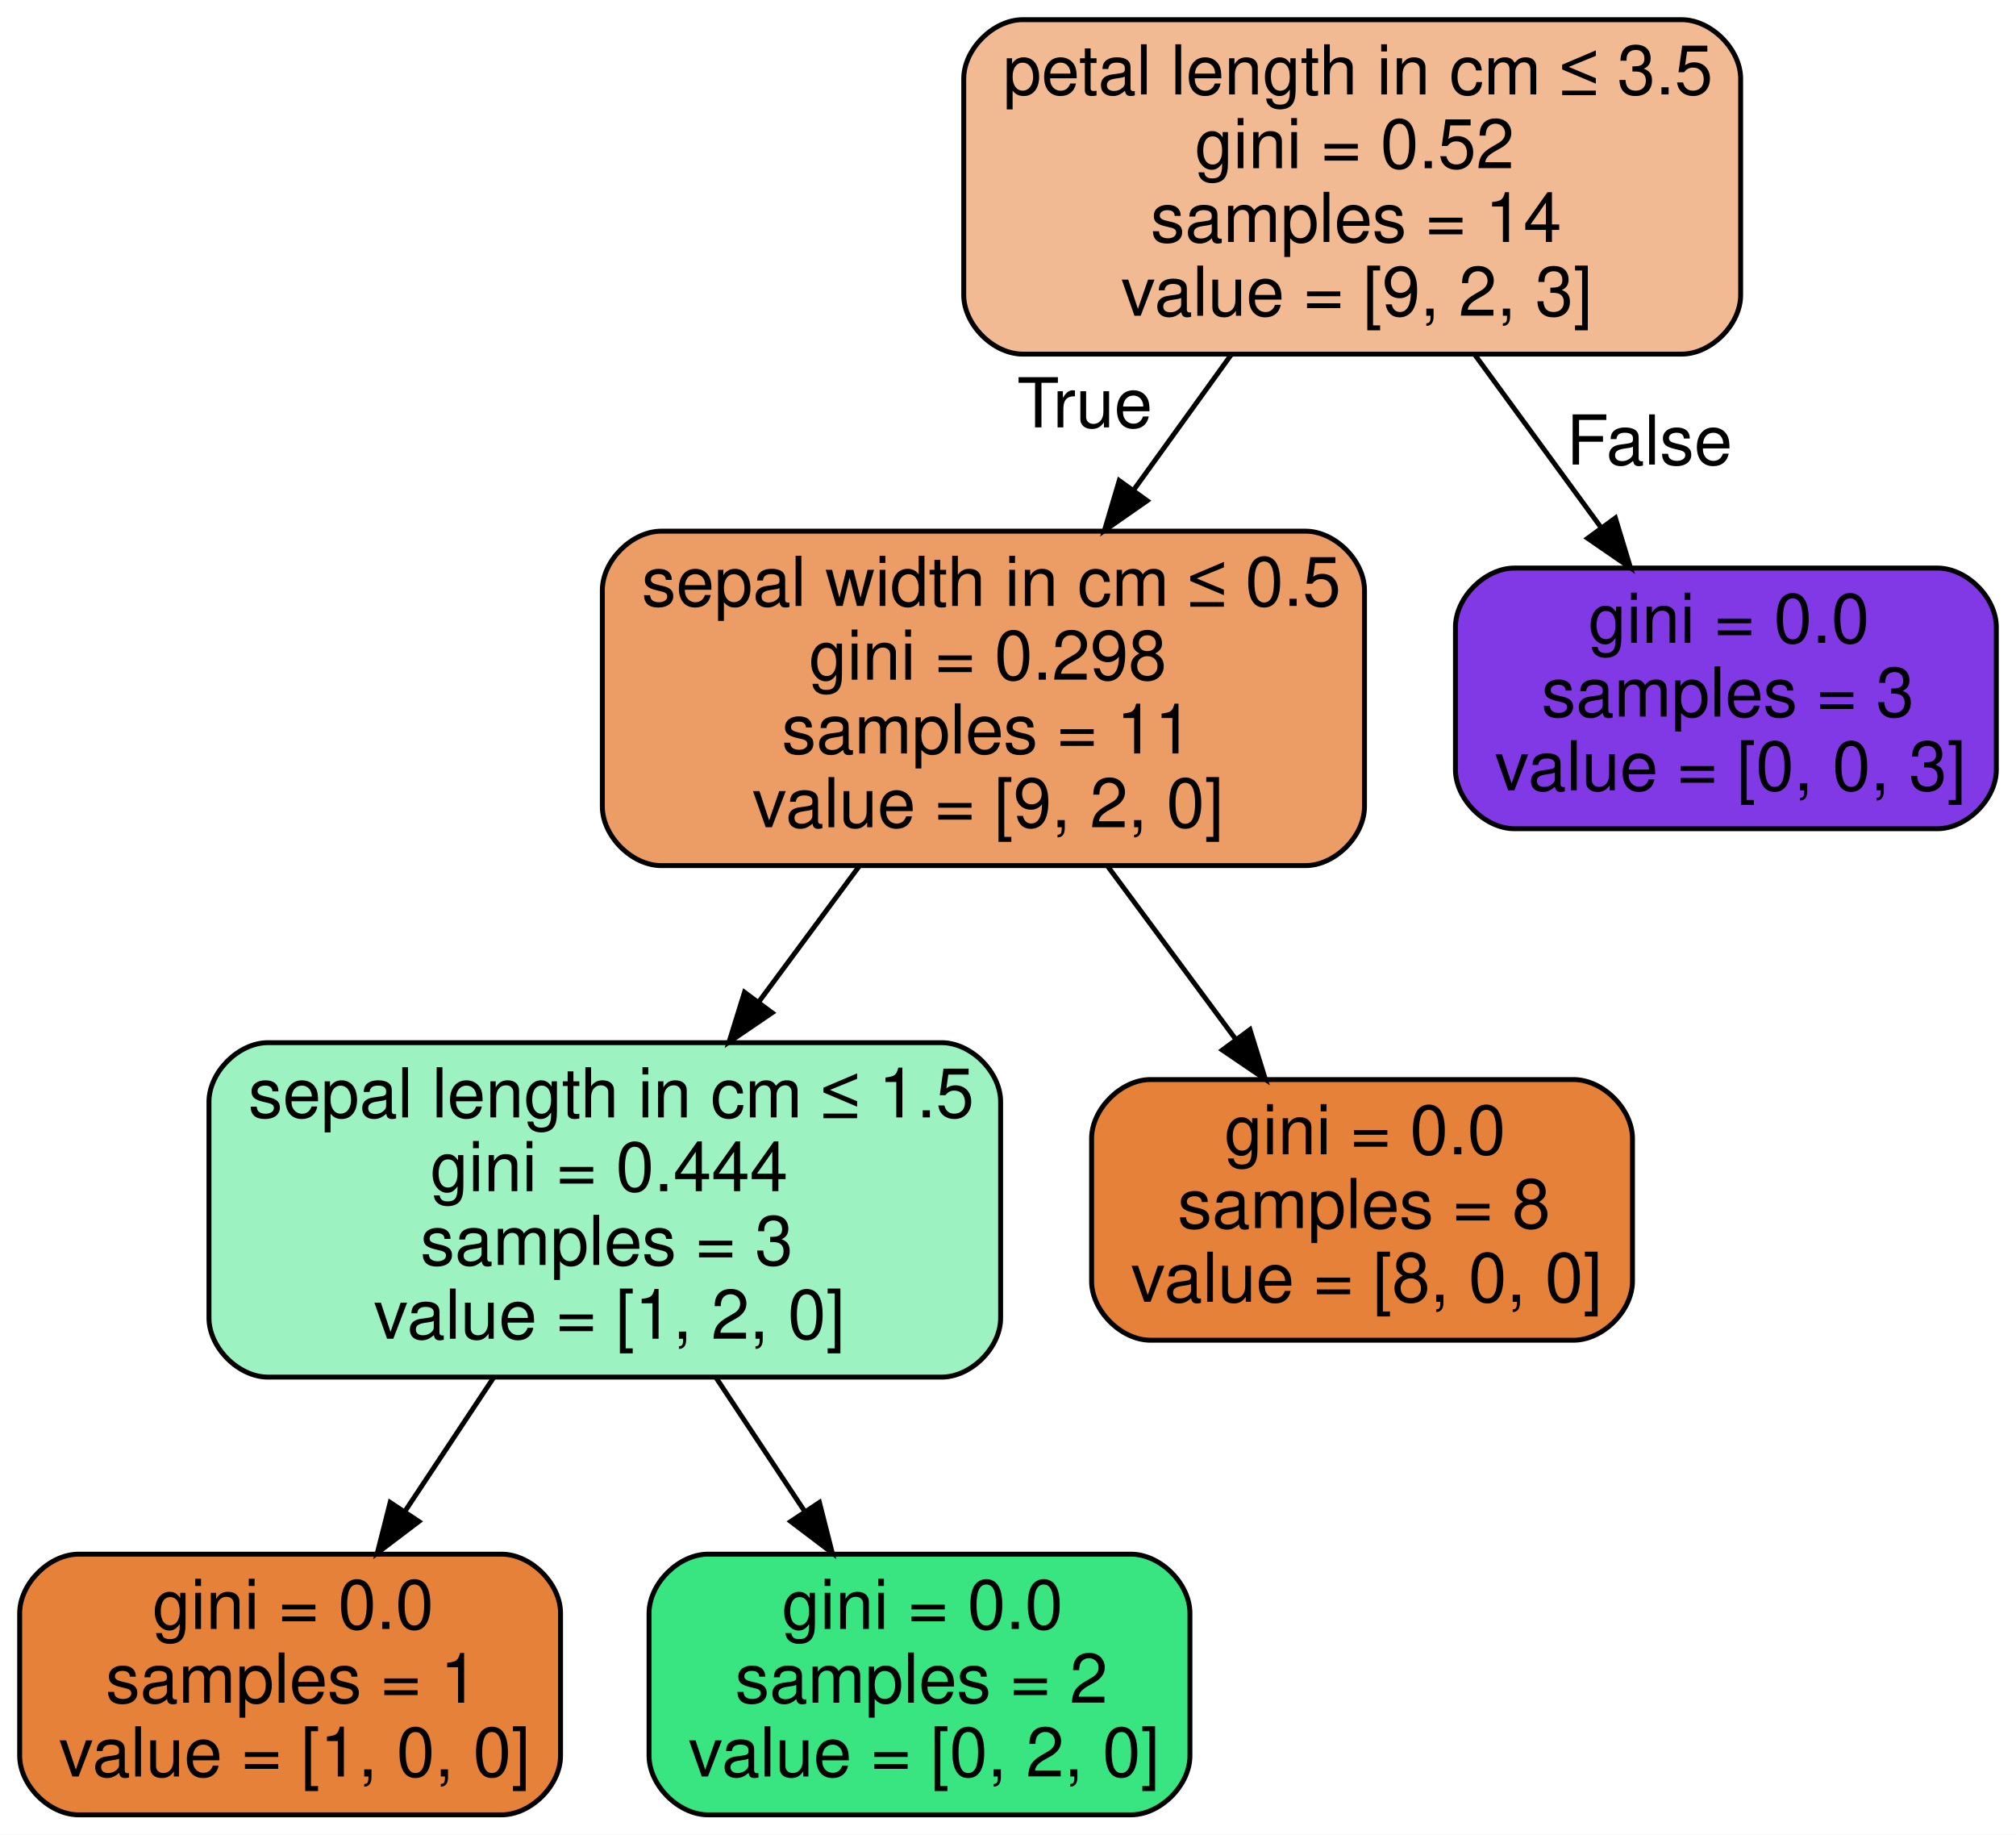
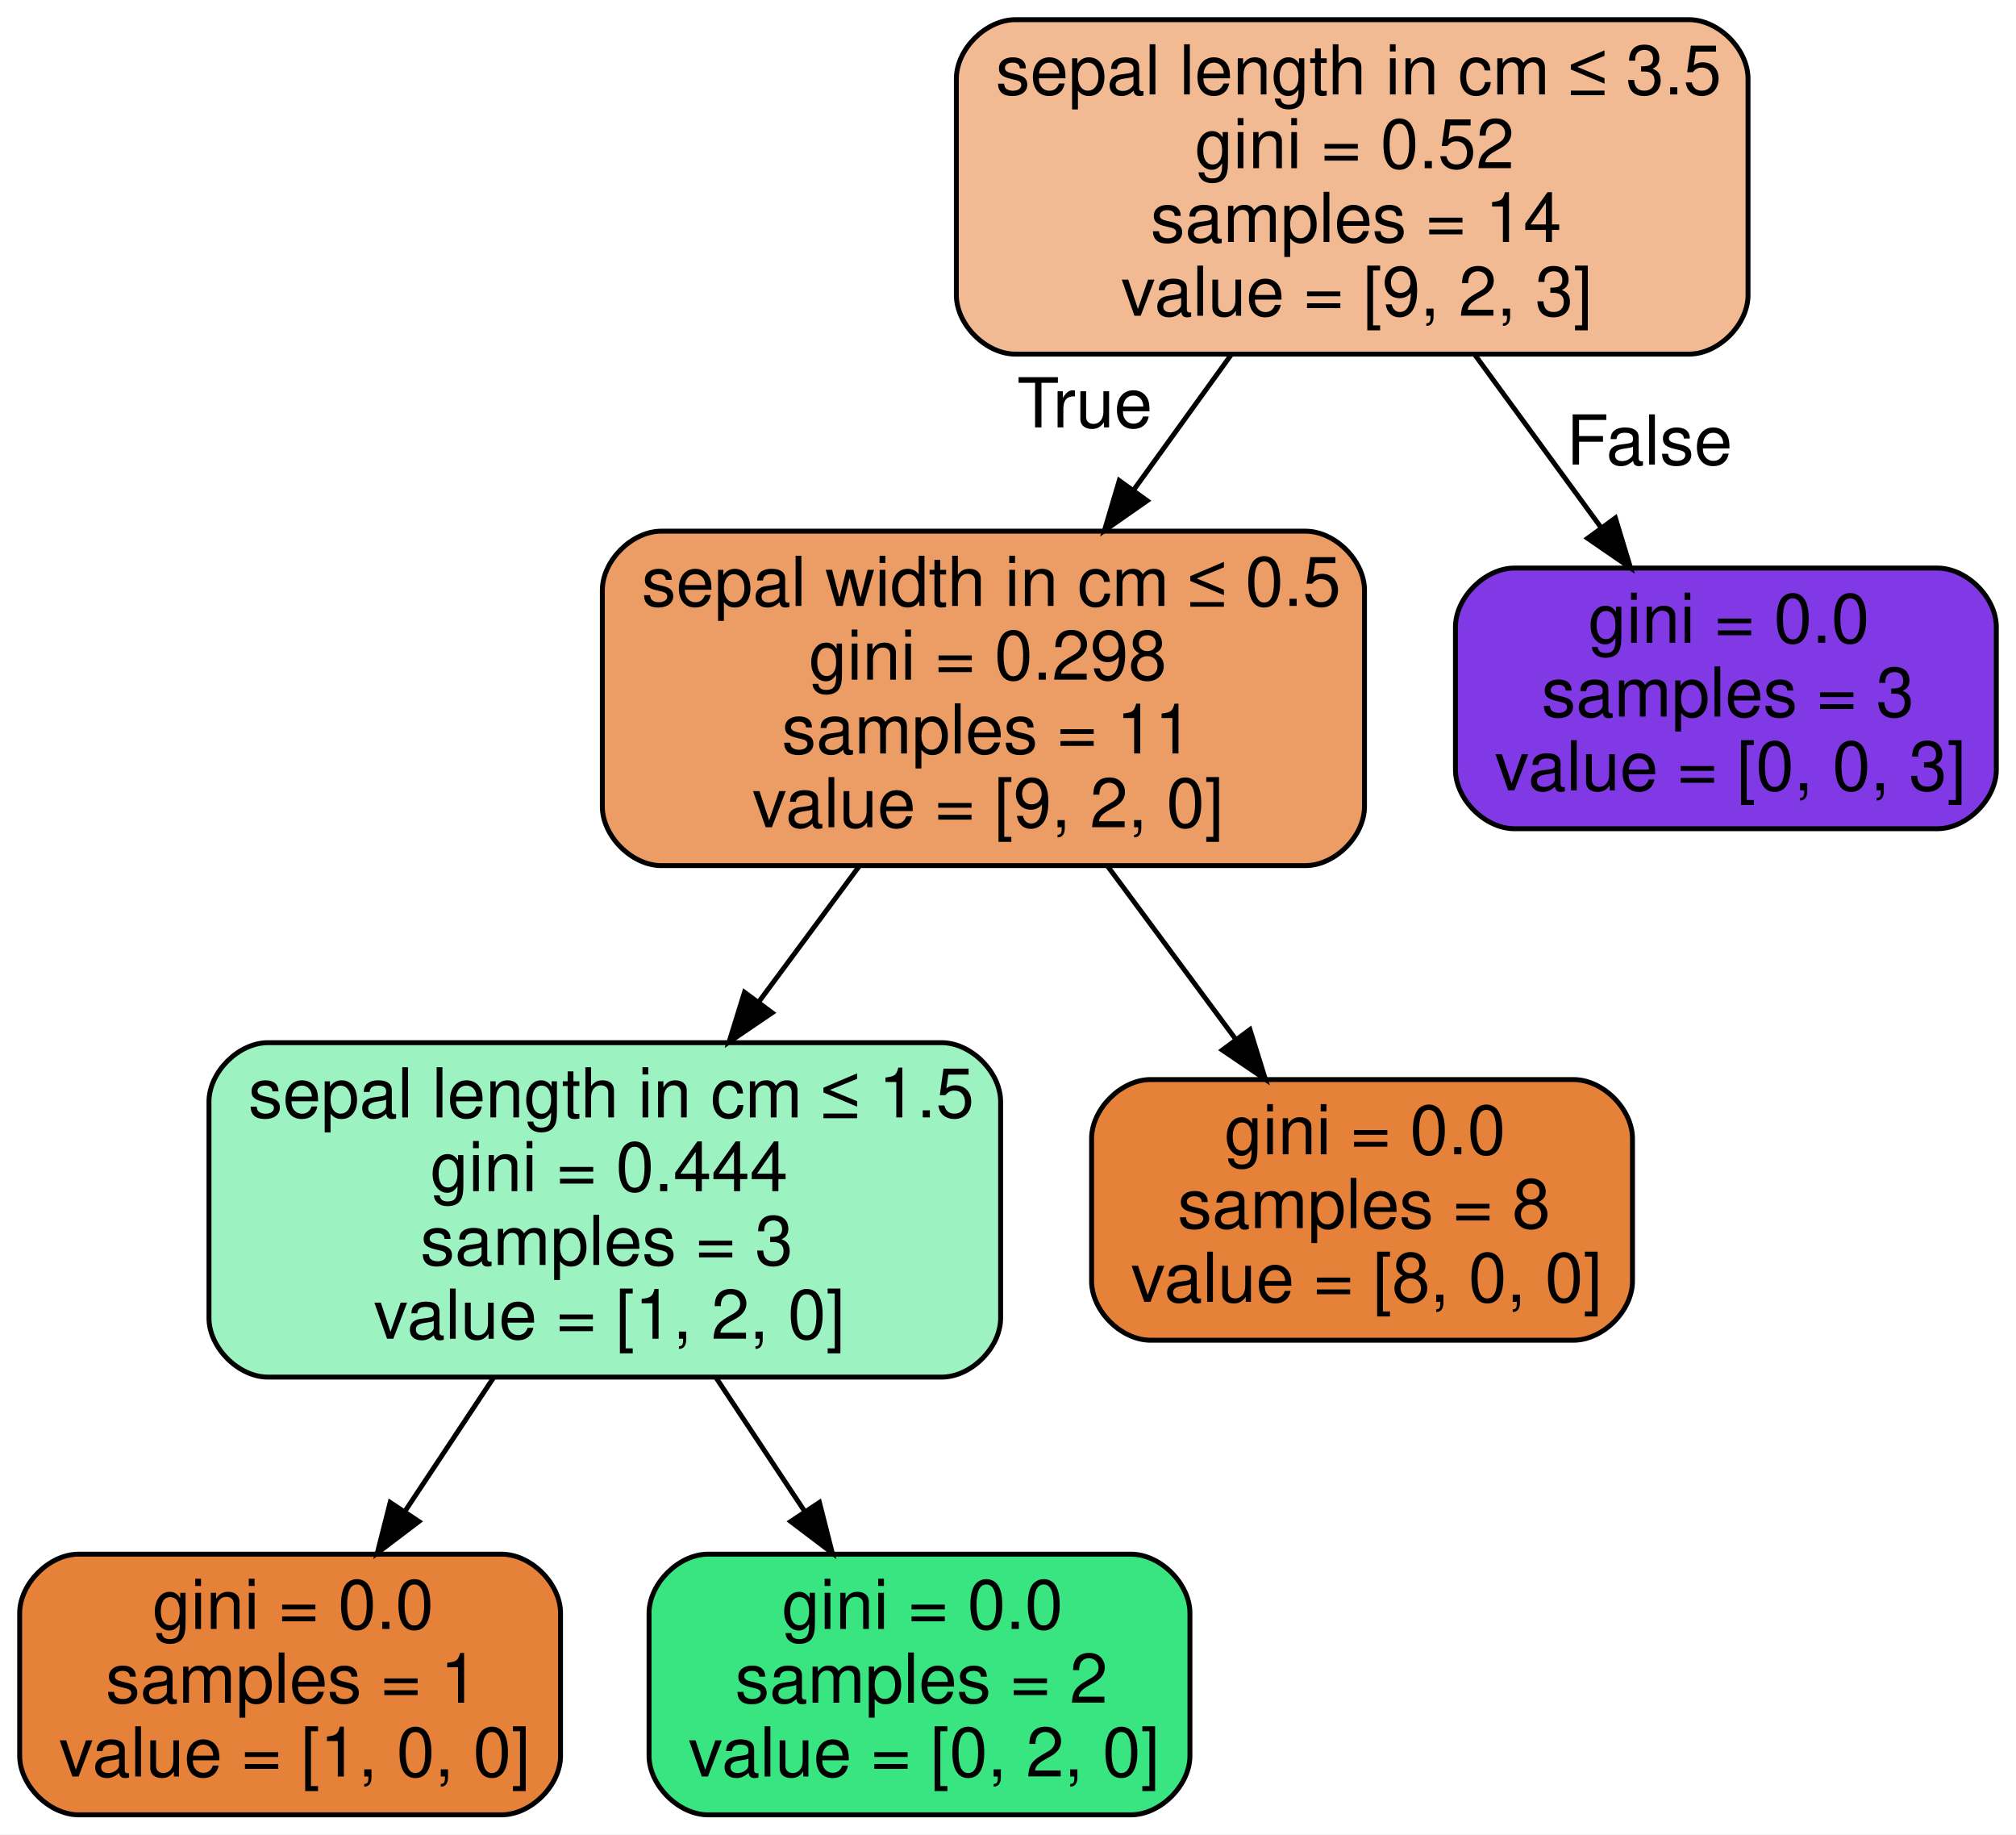
<svg xmlns="http://www.w3.org/2000/svg" width="410pt" height="373pt" viewBox="0.00 0.00 410.00 373.00">
  <g id="graph0" class="graph" transform="scale(1 1) rotate(0) translate(4 369)">
    <polygon fill="#ffffff" stroke="transparent" points="-4,4 -4,-369 406,-369 406,4 -4,4" />
    <g id="node1" class="node">
-       <path fill="#f1ba93" stroke="#000000" d="M338,-365C338,-365 204,-365 204,-365 198,-365 192,-359 192,-353 192,-353 192,-309 192,-309 192,-303 198,-297 204,-297 204,-297 338,-297 338,-297 344,-297 350,-303 350,-309 350,-309 350,-353 350,-353 350,-359 344,-365 338,-365" />
-       <text text-anchor="start" x="200" y="-349.8" font-family="Helvetica,sans-Serif" font-size="14.00" fill="#000000">petal length in cm ≤ 3.5</text>
+       <path fill="#f1ba93" stroke="#000000" d="M339.5,-365C339.5,-365 202.5,-365 202.5,-365 196.5,-365 190.5,-359 190.5,-353 190.5,-353 190.5,-309 190.5,-309 190.5,-303 196.5,-297 202.5,-297 202.5,-297 339.5,-297 339.5,-297 345.5,-297 351.5,-303 351.5,-309 351.5,-309 351.5,-353 351.5,-353 351.5,-359 345.5,-365 339.5,-365" />
+       <text text-anchor="start" x="198.5" y="-349.8" font-family="Helvetica,sans-Serif" font-size="14.00" fill="#000000">sepal length in cm ≤ 3.5</text>
      <text text-anchor="start" x="239" y="-334.8" font-family="Helvetica,sans-Serif" font-size="14.00" fill="#000000">gini = 0.52</text>
      <text text-anchor="start" x="230" y="-319.8" font-family="Helvetica,sans-Serif" font-size="14.00" fill="#000000">samples = 14</text>
      <text text-anchor="start" x="224" y="-304.8" font-family="Helvetica,sans-Serif" font-size="14.00" fill="#000000">value = [9, 2, 3]</text>
    </g>
    <g id="node2" class="node">
      <path fill="#eb9d65" stroke="#000000" d="M261.5,-261C261.5,-261 130.5,-261 130.5,-261 124.5,-261 118.5,-255 118.5,-249 118.5,-249 118.5,-205 118.5,-205 118.5,-199 124.5,-193 130.5,-193 130.5,-193 261.5,-193 261.5,-193 267.5,-193 273.5,-199 273.5,-205 273.5,-205 273.5,-249 273.5,-249 273.5,-255 267.5,-261 261.5,-261" />
      <text text-anchor="start" x="126.5" y="-245.8" font-family="Helvetica,sans-Serif" font-size="14.00" fill="#000000">sepal width in cm ≤ 0.5</text>
      <text text-anchor="start" x="160.5" y="-230.8" font-family="Helvetica,sans-Serif" font-size="14.00" fill="#000000">gini = 0.298</text>
      <text text-anchor="start" x="155" y="-215.8" font-family="Helvetica,sans-Serif" font-size="14.00" fill="#000000">samples = 11</text>
      <text text-anchor="start" x="149" y="-200.8" font-family="Helvetica,sans-Serif" font-size="14.00" fill="#000000">value = [9, 2, 0]</text>
    </g>
    <g id="edge1" class="edge">
      <path fill="none" stroke="#000000" d="M246.442,-296.947C240.097,-288.147 233.188,-278.567 226.576,-269.399" />
      <polygon fill="#000000" stroke="#000000" points="229.301,-267.194 220.613,-261.13 223.623,-271.288 229.301,-267.194" />
      <text text-anchor="middle" x="216.615" y="-282.108" font-family="Helvetica,sans-Serif" font-size="14.00" fill="#000000">True</text>
    </g>
    <g id="node7" class="node">
      <path fill="#8139e5" stroke="#000000" d="M390,-253.5C390,-253.5 304,-253.5 304,-253.5 298,-253.5 292,-247.5 292,-241.5 292,-241.5 292,-212.5 292,-212.5 292,-206.5 298,-200.5 304,-200.5 304,-200.5 390,-200.5 390,-200.5 396,-200.5 402,-206.5 402,-212.5 402,-212.5 402,-241.5 402,-241.5 402,-247.5 396,-253.5 390,-253.5" />
      <text text-anchor="start" x="319" y="-238.3" font-family="Helvetica,sans-Serif" font-size="14.00" fill="#000000">gini = 0.0</text>
      <text text-anchor="start" x="309.5" y="-223.3" font-family="Helvetica,sans-Serif" font-size="14.00" fill="#000000">samples = 3</text>
      <text text-anchor="start" x="300" y="-208.3" font-family="Helvetica,sans-Serif" font-size="14.00" fill="#000000">value = [0, 0, 3]</text>
    </g>
    <g id="edge6" class="edge">
      <path fill="none" stroke="#000000" d="M295.885,-296.947C304.096,-285.711 313.237,-273.202 321.493,-261.904" />
      <polygon fill="#000000" stroke="#000000" points="324.529,-263.681 327.604,-253.542 318.878,-259.551 324.529,-263.681" />
      <text text-anchor="middle" x="331.447" y="-274.545" font-family="Helvetica,sans-Serif" font-size="14.00" fill="#000000">False</text>
    </g>
    <g id="node3" class="node">
      <path fill="#9cf2c0" stroke="#000000" d="M187.5,-157C187.5,-157 50.5,-157 50.5,-157 44.5,-157 38.5,-151 38.5,-145 38.5,-145 38.5,-101 38.5,-101 38.5,-95 44.5,-89 50.5,-89 50.5,-89 187.5,-89 187.5,-89 193.5,-89 199.5,-95 199.5,-101 199.5,-101 199.5,-145 199.5,-145 199.5,-151 193.5,-157 187.5,-157" />
      <text text-anchor="start" x="46.5" y="-141.8" font-family="Helvetica,sans-Serif" font-size="14.00" fill="#000000">sepal length in cm ≤ 1.5</text>
      <text text-anchor="start" x="83.5" y="-126.8" font-family="Helvetica,sans-Serif" font-size="14.00" fill="#000000">gini = 0.444</text>
      <text text-anchor="start" x="81.5" y="-111.8" font-family="Helvetica,sans-Serif" font-size="14.00" fill="#000000">samples = 3</text>
      <text text-anchor="start" x="72" y="-96.8" font-family="Helvetica,sans-Serif" font-size="14.00" fill="#000000">value = [1, 2, 0]</text>
    </g>
    <g id="edge2" class="edge">
      <path fill="none" stroke="#000000" d="M170.787,-192.946C164.273,-184.148 157.179,-174.567 150.392,-165.399" />
      <polygon fill="#000000" stroke="#000000" points="153.033,-163.084 144.269,-157.13 147.407,-167.25 153.033,-163.084" />
    </g>
    <g id="node6" class="node">
      <path fill="#e58139" stroke="#000000" d="M316,-149.5C316,-149.5 230,-149.5 230,-149.5 224,-149.5 218,-143.5 218,-137.5 218,-137.5 218,-108.5 218,-108.5 218,-102.5 224,-96.5 230,-96.5 230,-96.5 316,-96.5 316,-96.5 322,-96.5 328,-102.5 328,-108.5 328,-108.5 328,-137.5 328,-137.5 328,-143.5 322,-149.5 316,-149.5" />
      <text text-anchor="start" x="245" y="-134.3" font-family="Helvetica,sans-Serif" font-size="14.00" fill="#000000">gini = 0.0</text>
      <text text-anchor="start" x="235.5" y="-119.3" font-family="Helvetica,sans-Serif" font-size="14.00" fill="#000000">samples = 8</text>
      <text text-anchor="start" x="226" y="-104.3" font-family="Helvetica,sans-Serif" font-size="14.00" fill="#000000">value = [8, 0, 0]</text>
    </g>
    <g id="edge5" class="edge">
      <path fill="none" stroke="#000000" d="M221.213,-192.946C229.531,-181.711 238.793,-169.202 247.157,-157.904" />
      <polygon fill="#000000" stroke="#000000" points="250.211,-159.662 253.349,-149.542 244.585,-155.496 250.211,-159.662" />
    </g>
    <g id="node4" class="node">
      <path fill="#e58139" stroke="#000000" d="M98,-53C98,-53 12,-53 12,-53 6,-53 0,-47 0,-41 0,-41 0,-12 0,-12 0,-6 6,0 12,0 12,0 98,0 98,0 104,0 110,-6 110,-12 110,-12 110,-41 110,-41 110,-47 104,-53 98,-53" />
      <text text-anchor="start" x="27" y="-37.8" font-family="Helvetica,sans-Serif" font-size="14.00" fill="#000000">gini = 0.0</text>
      <text text-anchor="start" x="17.5" y="-22.8" font-family="Helvetica,sans-Serif" font-size="14.00" fill="#000000">samples = 1</text>
      <text text-anchor="start" x="8" y="-7.8" font-family="Helvetica,sans-Serif" font-size="14.00" fill="#000000">value = [1, 0, 0]</text>
    </g>
    <g id="edge3" class="edge">
      <path fill="none" stroke="#000000" d="M96.436,-88.978C90.606,-80.187 84.317,-70.704 78.443,-61.848" />
      <polygon fill="#000000" stroke="#000000" points="81.184,-59.648 72.74,-53.248 75.35,-63.517 81.184,-59.648" />
    </g>
    <g id="node5" class="node">
      <path fill="#39e581" stroke="#000000" d="M226,-53C226,-53 140,-53 140,-53 134,-53 128,-47 128,-41 128,-41 128,-12 128,-12 128,-6 134,0 140,0 140,0 226,0 226,0 232,0 238,-6 238,-12 238,-12 238,-41 238,-41 238,-47 232,-53 226,-53" />
      <text text-anchor="start" x="155" y="-37.8" font-family="Helvetica,sans-Serif" font-size="14.00" fill="#000000">gini = 0.0</text>
      <text text-anchor="start" x="145.5" y="-22.8" font-family="Helvetica,sans-Serif" font-size="14.00" fill="#000000">samples = 2</text>
      <text text-anchor="start" x="136" y="-7.8" font-family="Helvetica,sans-Serif" font-size="14.00" fill="#000000">value = [0, 2, 0]</text>
    </g>
    <g id="edge4" class="edge">
      <path fill="none" stroke="#000000" d="M141.564,-88.978C147.394,-80.187 153.683,-70.704 159.557,-61.848" />
      <polygon fill="#000000" stroke="#000000" points="162.65,-63.517 165.26,-53.248 156.816,-59.648 162.65,-63.517" />
    </g>
  </g>
</svg>
